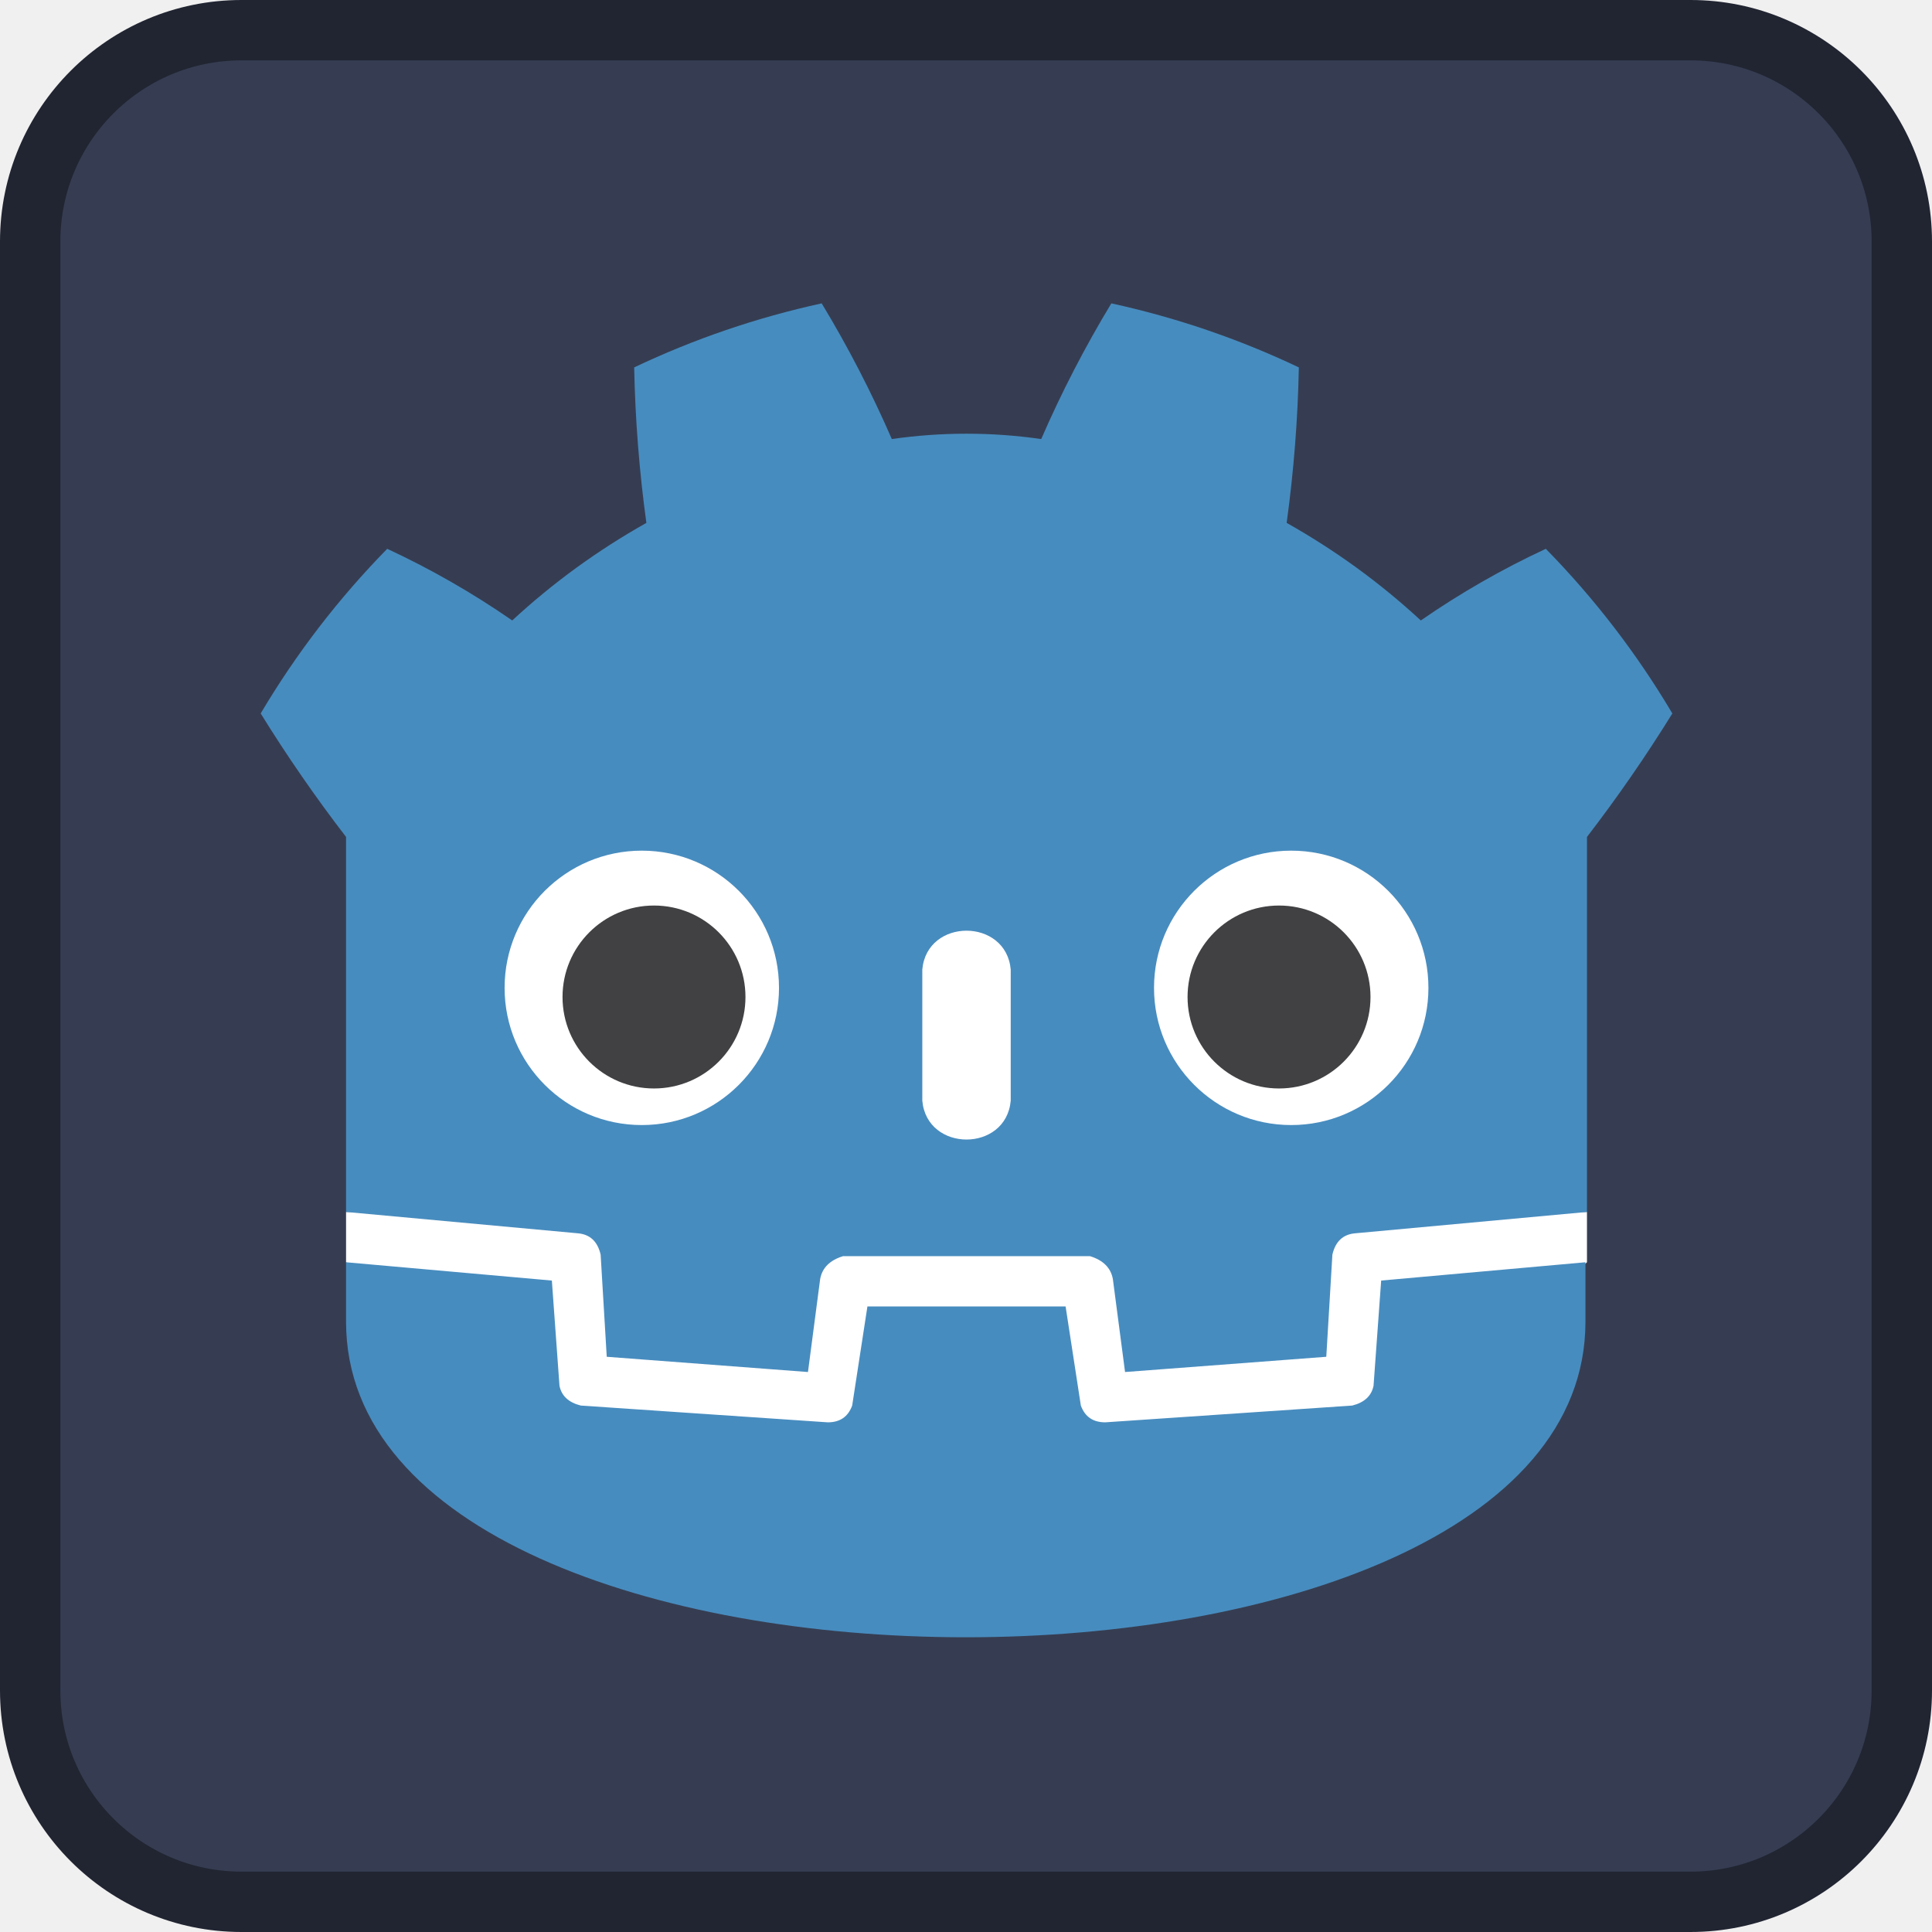
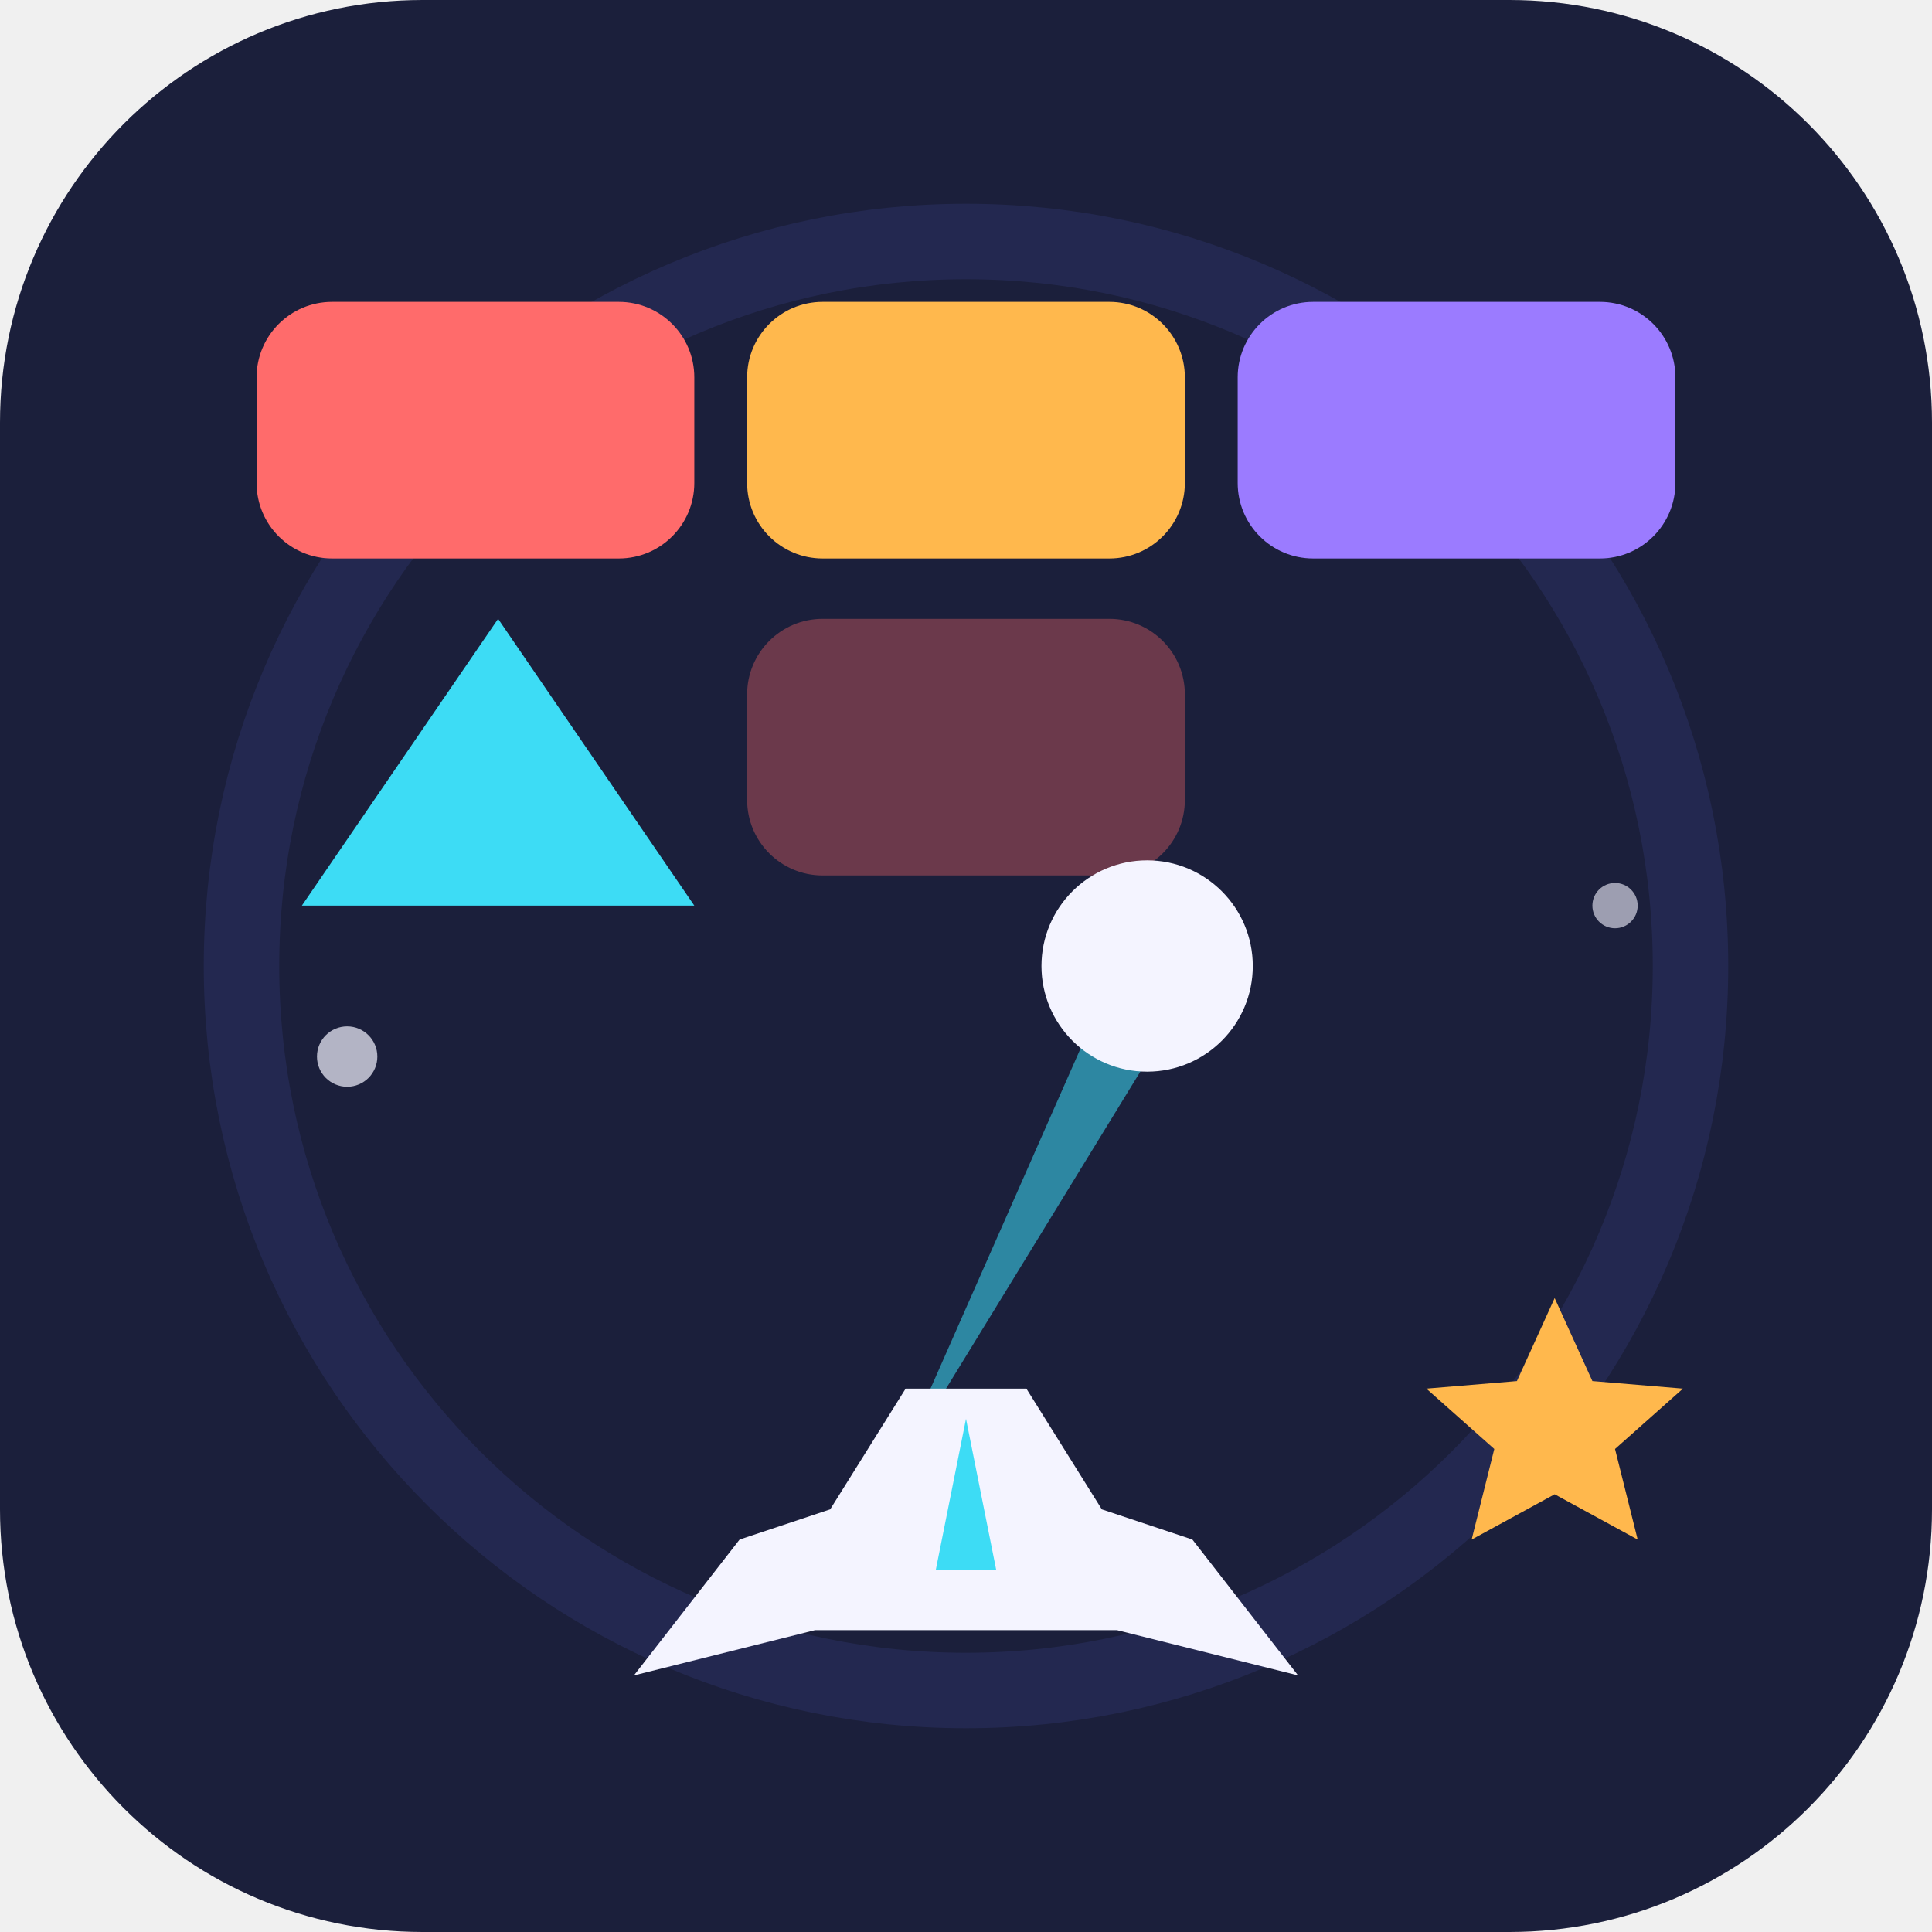
- <svg xmlns="http://www.w3.org/2000/svg" height="128" width="128">
-   <rect x="2" y="2" width="124" height="124" rx="14" fill="#363d52" stroke="#212532" stroke-width="4" />
-   <g transform="scale(.101) translate(122 122)">
-     <g fill="#fff">
-       <path d="M105 673v33q407 354 814 0v-33z" />
-       <path fill="#478cbf" d="m105 673 152 14q12 1 15 14l4 67 132 10 8-61q2-11 15-15h162q13 4 15 15l8 61 132-10 4-67q3-13 15-14l152-14V427q30-39 56-81-35-59-83-108-43 20-82 47-40-37-88-64 7-51 8-102-59-28-123-42-26 43-46 89-49-7-98 0-20-46-46-89-64 14-123 42 1 51 8 102-48 27-88 64-39-27-82-47-48 49-83 108 26 42 56 81zm0 33v39c0 276 813 276 813 0v-39l-134 12-5 69q-2 10-14 13l-162 11q-12 0-16-11l-10-65H447l-10 65q-4 11-16 11l-162-11q-12-3-14-13l-5-69z" />
-       <path d="M483 600c3 34 55 34 58 0v-86c-3-34-55-34-58 0z" />
-       <circle cx="725" cy="526" r="90" />
-       <circle cx="299" cy="526" r="90" />
-     </g>
-     <g fill="#414042">
-       <circle cx="307" cy="532" r="60" />
-       <circle cx="717" cy="532" r="60" />
-     </g>
-   </g>
+ <svg xmlns="http://www.w3.org/2000/svg" width="256" height="256" viewBox="0 0 256 256">
+   <rect width="256" height="256" rx="56" fill="#1b1f3b" />
+   <circle cx="128" cy="128" r="96" fill="none" stroke="#232850" stroke-width="10" />
+   <circle cx="46" cy="140" r="4" fill="#f4f4ff" opacity=".7" />
+   <circle cx="214" cy="120" r="3" fill="#f4f4ff" opacity=".6" />
+   <path d="M206 172l5 11 12 1-9 8 3 12-11-6-11 6 3-12-9-8 12-1z" fill="#ffb84d" />
+   <rect x="34" y="40" width="58" height="34" rx="10" fill="#ff6b6b" />
+   <rect x="99" y="40" width="58" height="34" rx="10" fill="#ffb84d" />
+   <rect x="164" y="40" width="58" height="34" rx="10" fill="#9b7bff" />
+   <path d="M66 82l26 38H40z" fill="#3ddcf5" />
+   <rect x="99" y="82" width="58" height="34" rx="10" fill="#ff6b6b" opacity=".35" />
+   <path d="M118 196 L148 128 L156 134 Z" fill="#3ddcf5" opacity=".55" />
+   <circle cx="152" cy="128" r="14" fill="#f4f4ff" />
+   <path d="M84 222l14-18 12-4 10-16h16l10 16 12 4 14 18-24-6h-40z" fill="#f4f4ff" />
+   <path d="M124 208l4-20 4 20z" fill="#3ddcf5" />
</svg>
